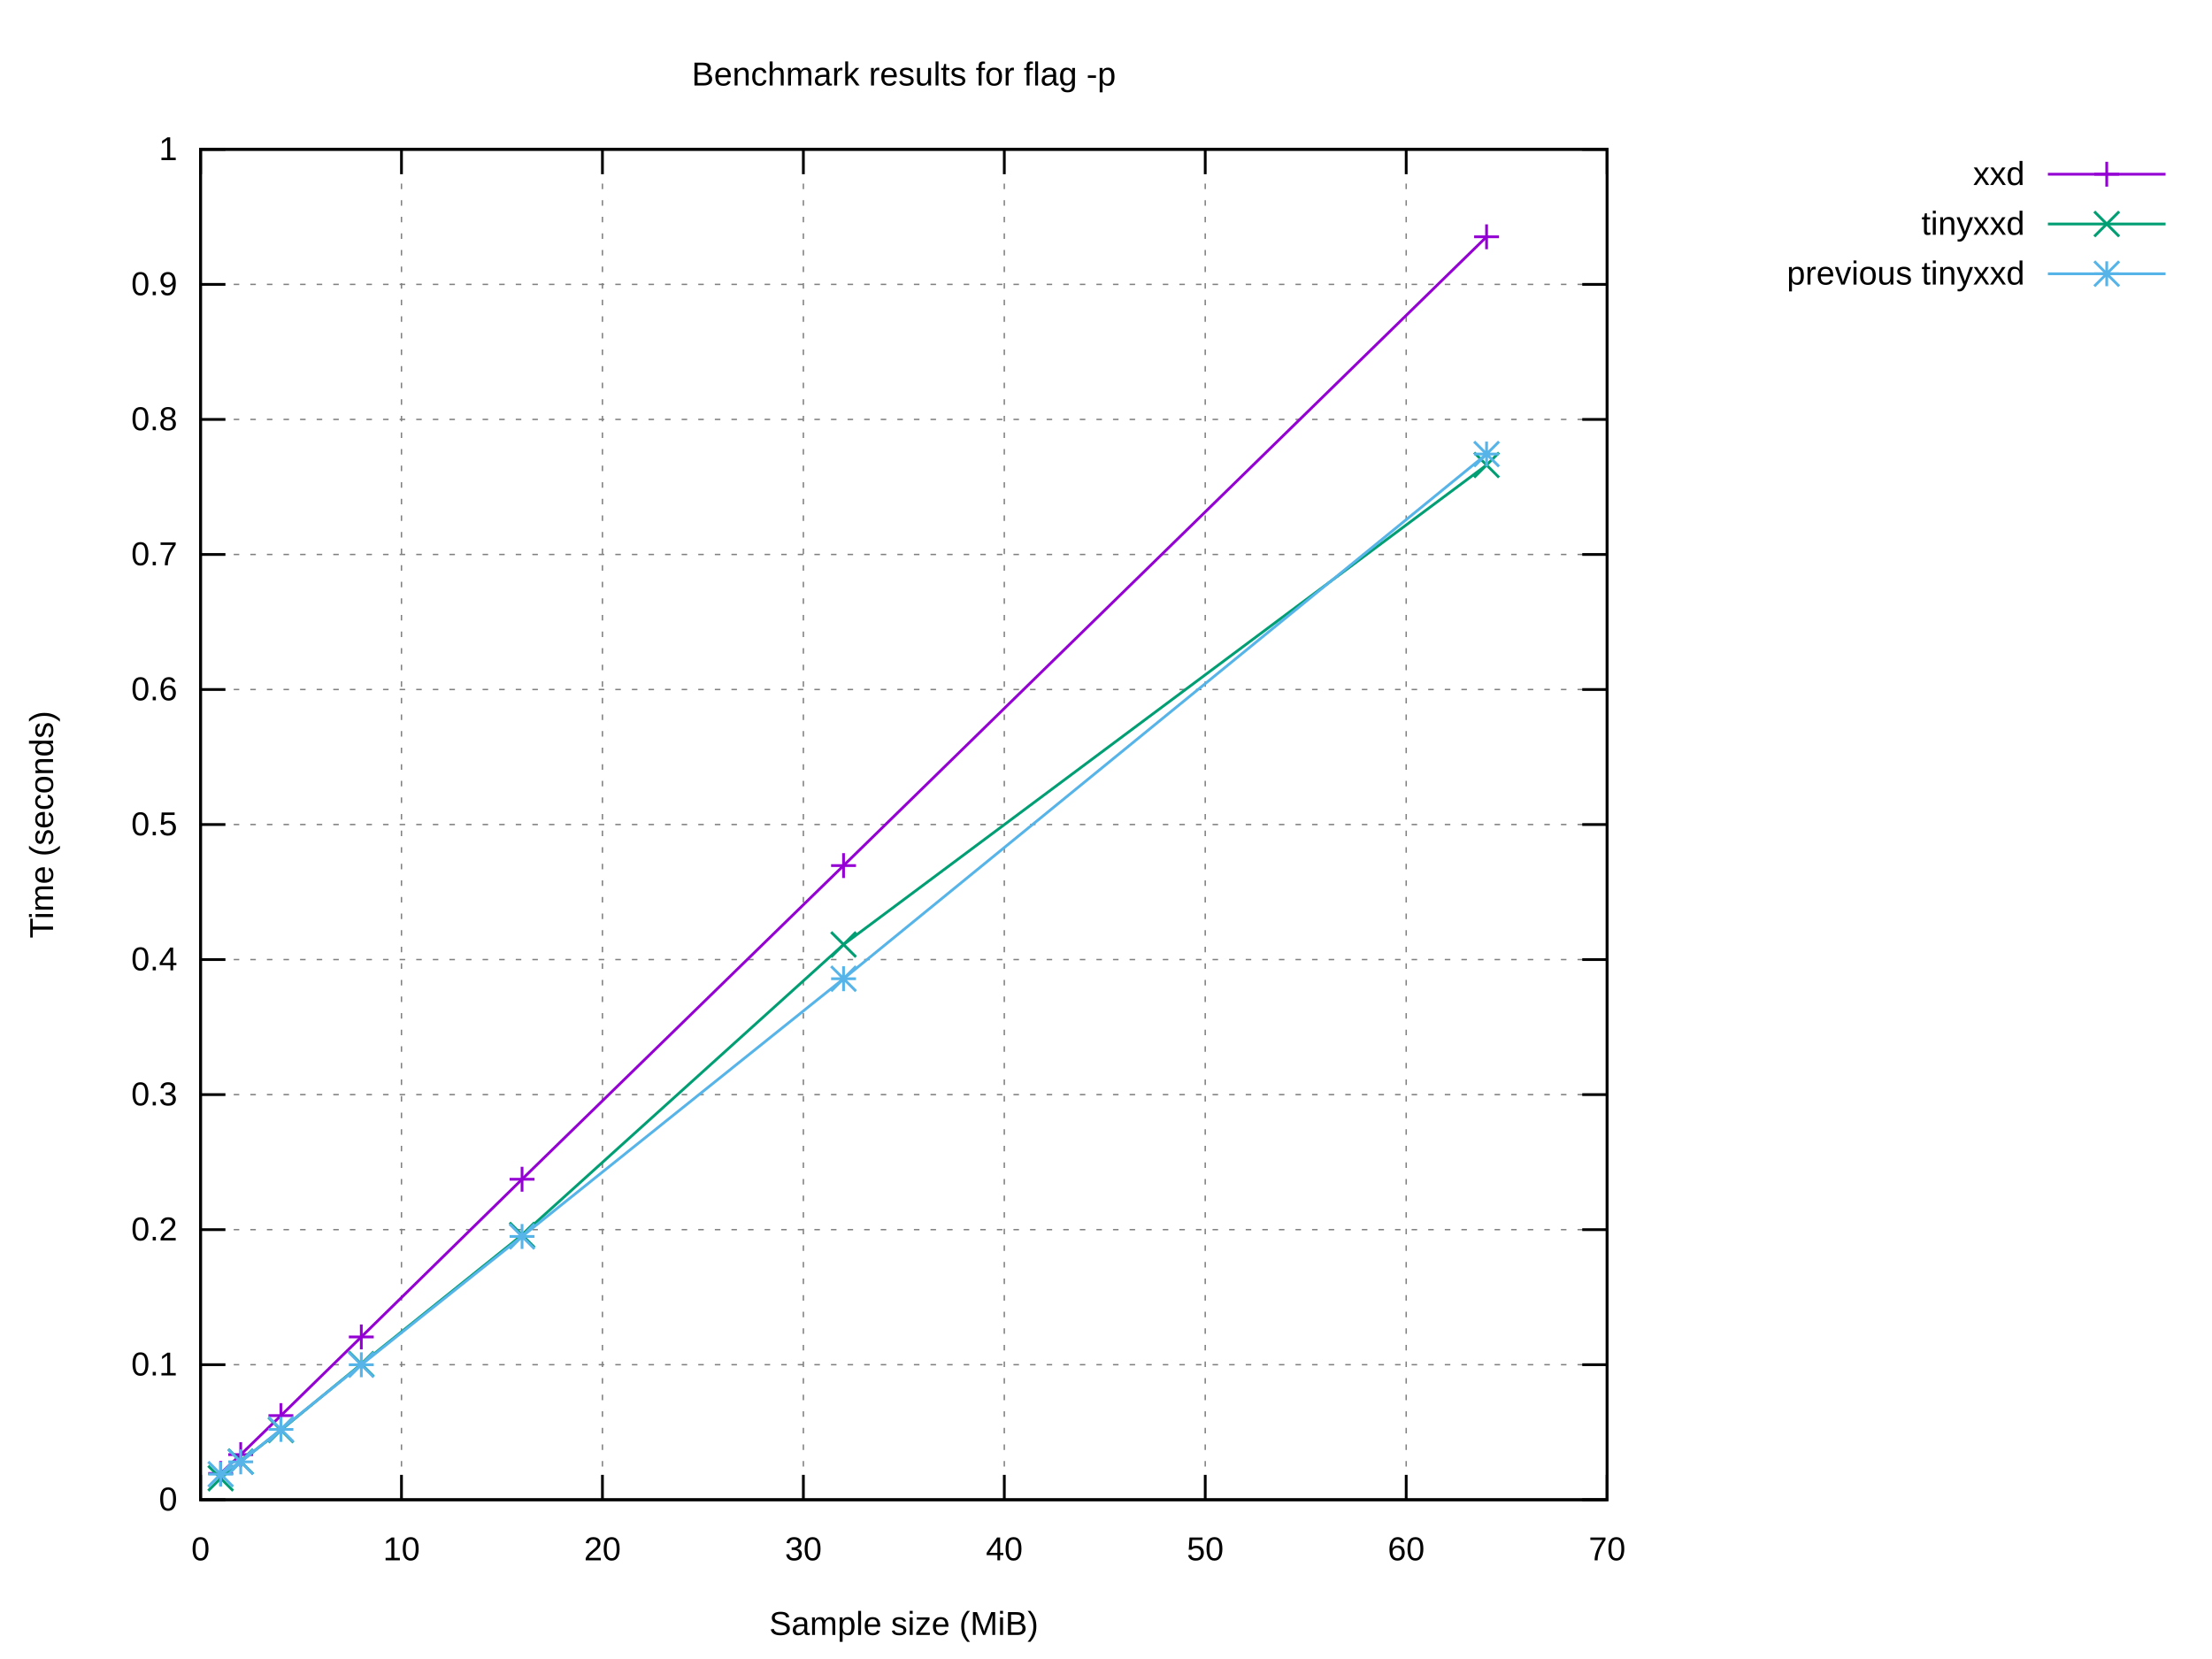
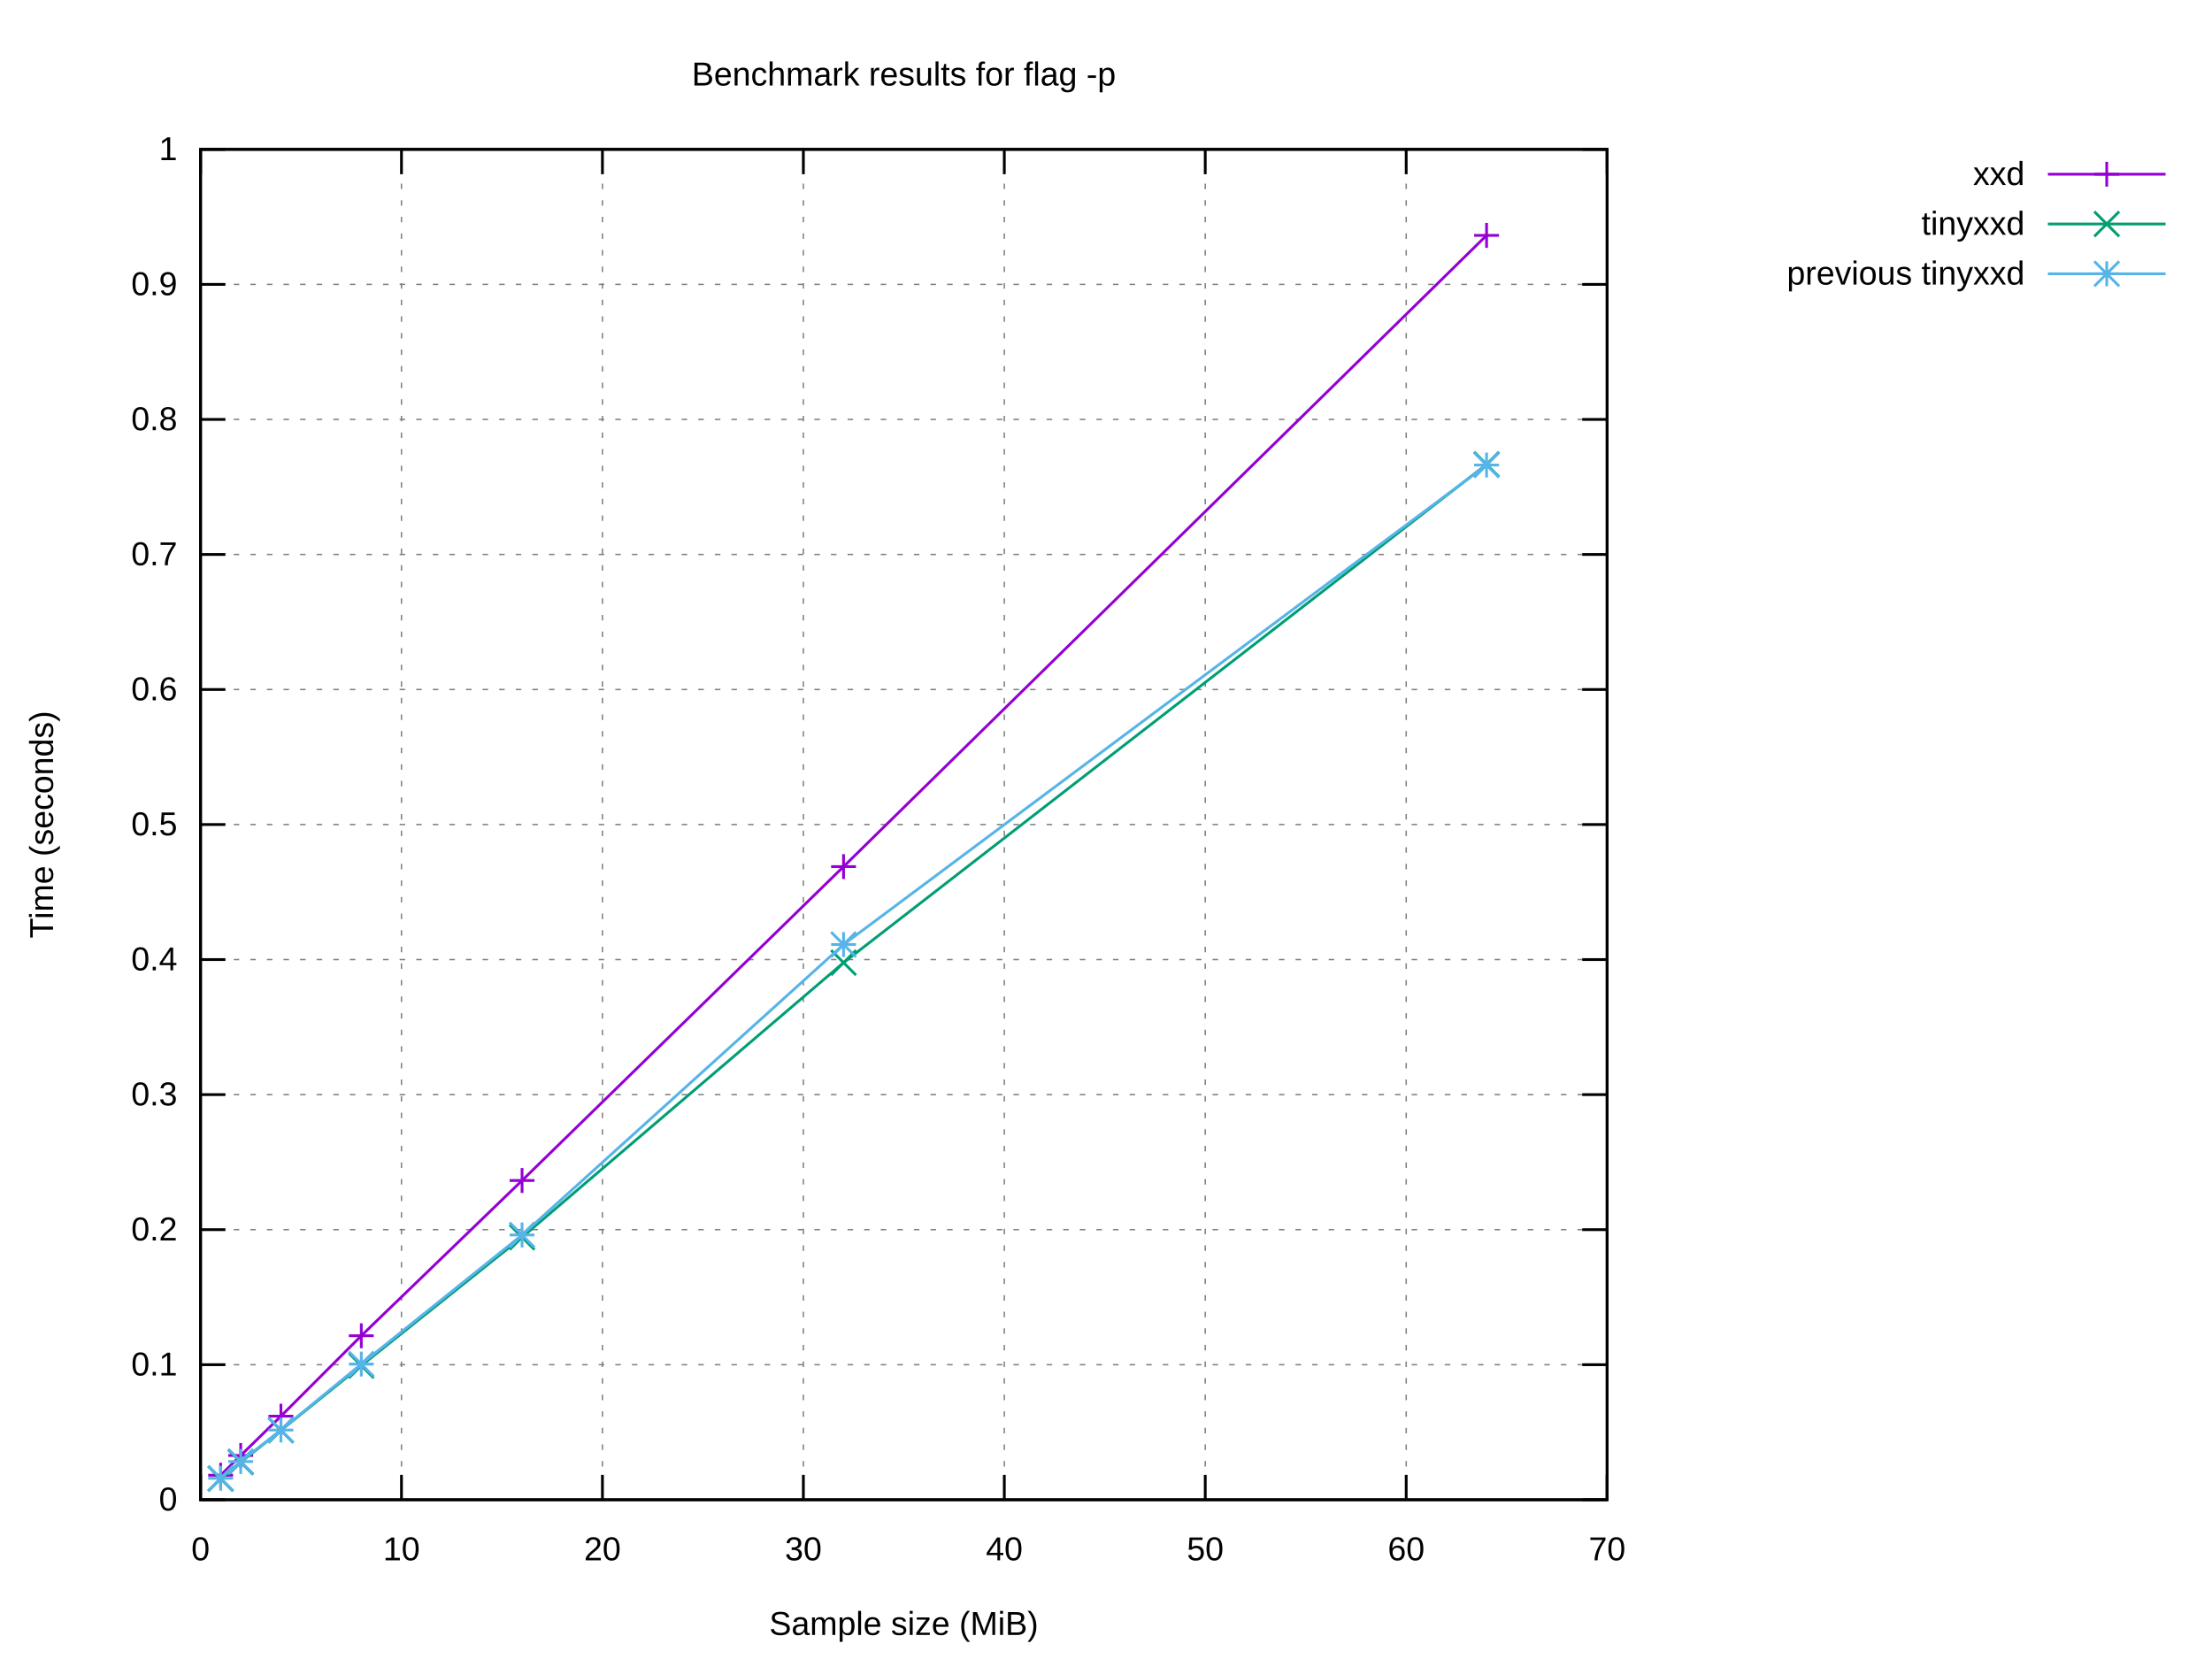
<svg xmlns="http://www.w3.org/2000/svg" xmlns:xlink="http://www.w3.org/1999/xlink" width="800" height="600" viewBox="0 0 800 600">
  <g id="gnuplot_canvas">
    <rect x="0" y="0" width="800" height="600" fill="#ffffff" />
    <defs>
      <circle id="gpDot" r="0.5" stroke-width="0.5" stroke="currentColor" />
      <path id="gpPt0" stroke-width="0.222" stroke="currentColor" d="M-1,0 h2 M0,-1 v2" />
      <path id="gpPt1" stroke-width="0.222" stroke="currentColor" d="M-1,-1 L1,1 M1,-1 L-1,1" />
      <path id="gpPt2" stroke-width="0.222" stroke="currentColor" d="M-1,0 L1,0 M0,-1 L0,1 M-1,-1 L1,1 M-1,1 L1,-1" />
      <rect id="gpPt3" stroke-width="0.222" stroke="currentColor" x="-1" y="-1" width="2" height="2" />
      <rect id="gpPt4" stroke-width="0.222" stroke="currentColor" fill="currentColor" x="-1" y="-1" width="2" height="2" />
      <circle id="gpPt5" stroke-width="0.222" stroke="currentColor" cx="0" cy="0" r="1" />
      <use xlink:href="#gpPt5" id="gpPt6" fill="currentColor" stroke="none" />
      <path id="gpPt7" stroke-width="0.222" stroke="currentColor" d="M0,-1.33 L-1.33,0.67 L1.33,0.67 z" />
      <use xlink:href="#gpPt7" id="gpPt8" fill="currentColor" stroke="none" />
      <use xlink:href="#gpPt7" id="gpPt9" stroke="currentColor" transform="rotate(180)" />
      <use xlink:href="#gpPt9" id="gpPt10" fill="currentColor" stroke="none" />
      <use xlink:href="#gpPt3" id="gpPt11" stroke="currentColor" transform="rotate(45)" />
      <use xlink:href="#gpPt11" id="gpPt12" fill="currentColor" stroke="none" />
      <path id="gpPt13" stroke-width="0.222" stroke="currentColor" d="M0,1.330 L1.265,0.411 L0.782,-1.067 L-0.782,-1.076 L-1.265,0.411 z" />
      <use xlink:href="#gpPt13" id="gpPt14" fill="currentColor" stroke="none" />
      <filter id="textbox" filterUnits="objectBoundingBox" x="0" y="0" height="1" width="1">
        <feFlood flood-color="#FFFFFF" flood-opacity="1" result="bgnd" />
        <feComposite in="SourceGraphic" in2="bgnd" operator="atop" />
      </filter>
      <filter id="greybox" filterUnits="objectBoundingBox" x="0" y="0" height="1" width="1">
        <feFlood flood-color="lightgrey" flood-opacity="1" result="grey" />
        <feComposite in="SourceGraphic" in2="grey" operator="atop" />
      </filter>
    </defs>
    <g fill="none" color="#FFFFFF" stroke="currentColor" stroke-width="1.00" stroke-linecap="butt" stroke-linejoin="miter">
</g>
    <g fill="none" color="black" stroke="currentColor" stroke-width="1.00" stroke-linecap="butt" stroke-linejoin="miter">
</g>
    <g fill="none" color="black" stroke="black" stroke-width="0.50" stroke-linecap="butt" stroke-linejoin="miter">
</g>
    <g fill="none" color="gray" stroke="currentColor" stroke-width="0.50" stroke-linecap="butt" stroke-linejoin="miter">
      <path stroke="gray" stroke-dasharray="2,4" class="gridline" d="M72.53,542.40 L581.24,542.40  " />
    </g>
    <g fill="none" color="gray" stroke="gray" stroke-width="1.00" stroke-linecap="butt" stroke-linejoin="miter">
</g>
    <g fill="none" color="black" stroke="currentColor" stroke-width="1.00" stroke-linecap="butt" stroke-linejoin="miter">
      <path stroke="black" d="M72.53,542.40 L81.53,542.40 M581.24,542.40 L572.24,542.40  " />
      <g transform="translate(64.14,546.30)" stroke="none" fill="black" font-family="Arial" font-size="12.00" text-anchor="end">
        <text>
          <tspan font-family="Arial"> 0</tspan>
        </text>
      </g>
    </g>
    <g fill="none" color="black" stroke="currentColor" stroke-width="1.00" stroke-linecap="butt" stroke-linejoin="miter">
</g>
    <g fill="none" color="black" stroke="black" stroke-width="0.50" stroke-linecap="butt" stroke-linejoin="miter">
</g>
    <g fill="none" color="gray" stroke="currentColor" stroke-width="0.50" stroke-linecap="butt" stroke-linejoin="miter">
      <path stroke="gray" stroke-dasharray="2,4" class="gridline" d="M72.53,493.56 L581.24,493.56  " />
    </g>
    <g fill="none" color="gray" stroke="gray" stroke-width="1.00" stroke-linecap="butt" stroke-linejoin="miter">
</g>
    <g fill="none" color="black" stroke="currentColor" stroke-width="1.00" stroke-linecap="butt" stroke-linejoin="miter">
      <path stroke="black" d="M72.53,493.56 L81.53,493.56 M581.24,493.56 L572.24,493.56  " />
      <g transform="translate(64.14,497.46)" stroke="none" fill="black" font-family="Arial" font-size="12.00" text-anchor="end">
        <text>
          <tspan font-family="Arial"> 0.1</tspan>
        </text>
      </g>
    </g>
    <g fill="none" color="black" stroke="currentColor" stroke-width="1.00" stroke-linecap="butt" stroke-linejoin="miter">
</g>
    <g fill="none" color="black" stroke="black" stroke-width="0.50" stroke-linecap="butt" stroke-linejoin="miter">
</g>
    <g fill="none" color="gray" stroke="currentColor" stroke-width="0.50" stroke-linecap="butt" stroke-linejoin="miter">
      <path stroke="gray" stroke-dasharray="2,4" class="gridline" d="M72.53,444.72 L581.24,444.72  " />
    </g>
    <g fill="none" color="gray" stroke="gray" stroke-width="1.00" stroke-linecap="butt" stroke-linejoin="miter">
</g>
    <g fill="none" color="black" stroke="currentColor" stroke-width="1.00" stroke-linecap="butt" stroke-linejoin="miter">
      <path stroke="black" d="M72.53,444.72 L81.53,444.72 M581.24,444.72 L572.24,444.72  " />
      <g transform="translate(64.14,448.62)" stroke="none" fill="black" font-family="Arial" font-size="12.00" text-anchor="end">
        <text>
          <tspan font-family="Arial"> 0.2</tspan>
        </text>
      </g>
    </g>
    <g fill="none" color="black" stroke="currentColor" stroke-width="1.00" stroke-linecap="butt" stroke-linejoin="miter">
</g>
    <g fill="none" color="black" stroke="black" stroke-width="0.50" stroke-linecap="butt" stroke-linejoin="miter">
</g>
    <g fill="none" color="gray" stroke="currentColor" stroke-width="0.50" stroke-linecap="butt" stroke-linejoin="miter">
      <path stroke="gray" stroke-dasharray="2,4" class="gridline" d="M72.53,395.88 L581.24,395.88  " />
    </g>
    <g fill="none" color="gray" stroke="gray" stroke-width="1.00" stroke-linecap="butt" stroke-linejoin="miter">
</g>
    <g fill="none" color="black" stroke="currentColor" stroke-width="1.00" stroke-linecap="butt" stroke-linejoin="miter">
      <path stroke="black" d="M72.53,395.88 L81.53,395.88 M581.24,395.88 L572.24,395.88  " />
      <g transform="translate(64.14,399.78)" stroke="none" fill="black" font-family="Arial" font-size="12.00" text-anchor="end">
        <text>
          <tspan font-family="Arial"> 0.3</tspan>
        </text>
      </g>
    </g>
    <g fill="none" color="black" stroke="currentColor" stroke-width="1.00" stroke-linecap="butt" stroke-linejoin="miter">
</g>
    <g fill="none" color="black" stroke="black" stroke-width="0.50" stroke-linecap="butt" stroke-linejoin="miter">
</g>
    <g fill="none" color="gray" stroke="currentColor" stroke-width="0.50" stroke-linecap="butt" stroke-linejoin="miter">
      <path stroke="gray" stroke-dasharray="2,4" class="gridline" d="M72.53,347.04 L581.24,347.04  " />
    </g>
    <g fill="none" color="gray" stroke="gray" stroke-width="1.00" stroke-linecap="butt" stroke-linejoin="miter">
</g>
    <g fill="none" color="black" stroke="currentColor" stroke-width="1.00" stroke-linecap="butt" stroke-linejoin="miter">
      <path stroke="black" d="M72.53,347.04 L81.53,347.04 M581.24,347.04 L572.24,347.04  " />
      <g transform="translate(64.14,350.94)" stroke="none" fill="black" font-family="Arial" font-size="12.00" text-anchor="end">
        <text>
          <tspan font-family="Arial"> 0.4</tspan>
        </text>
      </g>
    </g>
    <g fill="none" color="black" stroke="currentColor" stroke-width="1.00" stroke-linecap="butt" stroke-linejoin="miter">
</g>
    <g fill="none" color="black" stroke="black" stroke-width="0.50" stroke-linecap="butt" stroke-linejoin="miter">
</g>
    <g fill="none" color="gray" stroke="currentColor" stroke-width="0.50" stroke-linecap="butt" stroke-linejoin="miter">
      <path stroke="gray" stroke-dasharray="2,4" class="gridline" d="M72.53,298.20 L581.24,298.20  " />
    </g>
    <g fill="none" color="gray" stroke="gray" stroke-width="1.00" stroke-linecap="butt" stroke-linejoin="miter">
</g>
    <g fill="none" color="black" stroke="currentColor" stroke-width="1.00" stroke-linecap="butt" stroke-linejoin="miter">
      <path stroke="black" d="M72.53,298.20 L81.53,298.20 M581.24,298.20 L572.24,298.20  " />
      <g transform="translate(64.14,302.10)" stroke="none" fill="black" font-family="Arial" font-size="12.00" text-anchor="end">
        <text>
          <tspan font-family="Arial"> 0.5</tspan>
        </text>
      </g>
    </g>
    <g fill="none" color="black" stroke="currentColor" stroke-width="1.00" stroke-linecap="butt" stroke-linejoin="miter">
</g>
    <g fill="none" color="black" stroke="black" stroke-width="0.50" stroke-linecap="butt" stroke-linejoin="miter">
</g>
    <g fill="none" color="gray" stroke="currentColor" stroke-width="0.50" stroke-linecap="butt" stroke-linejoin="miter">
      <path stroke="gray" stroke-dasharray="2,4" class="gridline" d="M72.53,249.37 L581.24,249.37  " />
    </g>
    <g fill="none" color="gray" stroke="gray" stroke-width="1.00" stroke-linecap="butt" stroke-linejoin="miter">
</g>
    <g fill="none" color="black" stroke="currentColor" stroke-width="1.00" stroke-linecap="butt" stroke-linejoin="miter">
      <path stroke="black" d="M72.53,249.37 L81.53,249.37 M581.24,249.37 L572.24,249.37  " />
      <g transform="translate(64.14,253.27)" stroke="none" fill="black" font-family="Arial" font-size="12.00" text-anchor="end">
        <text>
          <tspan font-family="Arial"> 0.6</tspan>
        </text>
      </g>
    </g>
    <g fill="none" color="black" stroke="currentColor" stroke-width="1.00" stroke-linecap="butt" stroke-linejoin="miter">
</g>
    <g fill="none" color="black" stroke="black" stroke-width="0.50" stroke-linecap="butt" stroke-linejoin="miter">
</g>
    <g fill="none" color="gray" stroke="currentColor" stroke-width="0.50" stroke-linecap="butt" stroke-linejoin="miter">
      <path stroke="gray" stroke-dasharray="2,4" class="gridline" d="M72.53,200.53 L581.24,200.53  " />
    </g>
    <g fill="none" color="gray" stroke="gray" stroke-width="1.00" stroke-linecap="butt" stroke-linejoin="miter">
</g>
    <g fill="none" color="black" stroke="currentColor" stroke-width="1.00" stroke-linecap="butt" stroke-linejoin="miter">
      <path stroke="black" d="M72.53,200.53 L81.53,200.53 M581.24,200.53 L572.24,200.53  " />
      <g transform="translate(64.14,204.43)" stroke="none" fill="black" font-family="Arial" font-size="12.00" text-anchor="end">
        <text>
          <tspan font-family="Arial"> 0.7</tspan>
        </text>
      </g>
    </g>
    <g fill="none" color="black" stroke="currentColor" stroke-width="1.00" stroke-linecap="butt" stroke-linejoin="miter">
</g>
    <g fill="none" color="black" stroke="black" stroke-width="0.50" stroke-linecap="butt" stroke-linejoin="miter">
</g>
    <g fill="none" color="gray" stroke="currentColor" stroke-width="0.50" stroke-linecap="butt" stroke-linejoin="miter">
      <path stroke="gray" stroke-dasharray="2,4" class="gridline" d="M72.53,151.69 L581.24,151.69  " />
    </g>
    <g fill="none" color="gray" stroke="gray" stroke-width="1.00" stroke-linecap="butt" stroke-linejoin="miter">
</g>
    <g fill="none" color="black" stroke="currentColor" stroke-width="1.00" stroke-linecap="butt" stroke-linejoin="miter">
      <path stroke="black" d="M72.53,151.69 L81.53,151.69 M581.24,151.69 L572.24,151.69  " />
      <g transform="translate(64.14,155.59)" stroke="none" fill="black" font-family="Arial" font-size="12.00" text-anchor="end">
        <text>
          <tspan font-family="Arial"> 0.8</tspan>
        </text>
      </g>
    </g>
    <g fill="none" color="black" stroke="currentColor" stroke-width="1.00" stroke-linecap="butt" stroke-linejoin="miter">
</g>
    <g fill="none" color="black" stroke="black" stroke-width="0.50" stroke-linecap="butt" stroke-linejoin="miter">
</g>
    <g fill="none" color="gray" stroke="currentColor" stroke-width="0.50" stroke-linecap="butt" stroke-linejoin="miter">
      <path stroke="gray" stroke-dasharray="2,4" class="gridline" d="M72.53,102.85 L581.24,102.85  " />
    </g>
    <g fill="none" color="gray" stroke="gray" stroke-width="1.00" stroke-linecap="butt" stroke-linejoin="miter">
</g>
    <g fill="none" color="black" stroke="currentColor" stroke-width="1.00" stroke-linecap="butt" stroke-linejoin="miter">
      <path stroke="black" d="M72.53,102.85 L81.53,102.85 M581.24,102.85 L572.24,102.85  " />
      <g transform="translate(64.14,106.75)" stroke="none" fill="black" font-family="Arial" font-size="12.00" text-anchor="end">
        <text>
          <tspan font-family="Arial"> 0.9</tspan>
        </text>
      </g>
    </g>
    <g fill="none" color="black" stroke="currentColor" stroke-width="1.00" stroke-linecap="butt" stroke-linejoin="miter">
</g>
    <g fill="none" color="black" stroke="black" stroke-width="0.50" stroke-linecap="butt" stroke-linejoin="miter">
</g>
    <g fill="none" color="gray" stroke="currentColor" stroke-width="0.50" stroke-linecap="butt" stroke-linejoin="miter">
      <path stroke="gray" stroke-dasharray="2,4" class="gridline" d="M72.53,54.01 L581.24,54.01  " />
    </g>
    <g fill="none" color="gray" stroke="gray" stroke-width="1.00" stroke-linecap="butt" stroke-linejoin="miter">
</g>
    <g fill="none" color="black" stroke="currentColor" stroke-width="1.00" stroke-linecap="butt" stroke-linejoin="miter">
      <path stroke="black" d="M72.53,54.01 L81.53,54.01 M581.24,54.01 L572.24,54.01  " />
      <g transform="translate(64.14,57.91)" stroke="none" fill="black" font-family="Arial" font-size="12.00" text-anchor="end">
        <text>
          <tspan font-family="Arial"> 1</tspan>
        </text>
      </g>
    </g>
    <g fill="none" color="black" stroke="currentColor" stroke-width="1.00" stroke-linecap="butt" stroke-linejoin="miter">
</g>
    <g fill="none" color="black" stroke="black" stroke-width="0.50" stroke-linecap="butt" stroke-linejoin="miter">
</g>
    <g fill="none" color="gray" stroke="currentColor" stroke-width="0.50" stroke-linecap="butt" stroke-linejoin="miter">
      <path stroke="gray" stroke-dasharray="2,4" class="gridline" d="M72.53,542.40 L72.53,54.01  " />
    </g>
    <g fill="none" color="gray" stroke="gray" stroke-width="1.00" stroke-linecap="butt" stroke-linejoin="miter">
</g>
    <g fill="none" color="black" stroke="currentColor" stroke-width="1.00" stroke-linecap="butt" stroke-linejoin="miter">
      <path stroke="black" d="M72.53,542.40 L72.53,533.40 M72.53,54.01 L72.53,63.01  " />
      <g transform="translate(72.53,564.30)" stroke="none" fill="black" font-family="Arial" font-size="12.00" text-anchor="middle">
        <text>
          <tspan font-family="Arial"> 0</tspan>
        </text>
      </g>
    </g>
    <g fill="none" color="black" stroke="currentColor" stroke-width="1.00" stroke-linecap="butt" stroke-linejoin="miter">
</g>
    <g fill="none" color="black" stroke="black" stroke-width="0.50" stroke-linecap="butt" stroke-linejoin="miter">
</g>
    <g fill="none" color="gray" stroke="currentColor" stroke-width="0.50" stroke-linecap="butt" stroke-linejoin="miter">
      <path stroke="gray" stroke-dasharray="2,4" class="gridline" d="M145.20,542.40 L145.20,54.01  " />
    </g>
    <g fill="none" color="gray" stroke="gray" stroke-width="1.00" stroke-linecap="butt" stroke-linejoin="miter">
</g>
    <g fill="none" color="black" stroke="currentColor" stroke-width="1.00" stroke-linecap="butt" stroke-linejoin="miter">
      <path stroke="black" d="M145.20,542.40 L145.20,533.40 M145.20,54.01 L145.20,63.01  " />
      <g transform="translate(145.20,564.30)" stroke="none" fill="black" font-family="Arial" font-size="12.00" text-anchor="middle">
        <text>
          <tspan font-family="Arial"> 10</tspan>
        </text>
      </g>
    </g>
    <g fill="none" color="black" stroke="currentColor" stroke-width="1.00" stroke-linecap="butt" stroke-linejoin="miter">
</g>
    <g fill="none" color="black" stroke="black" stroke-width="0.50" stroke-linecap="butt" stroke-linejoin="miter">
</g>
    <g fill="none" color="gray" stroke="currentColor" stroke-width="0.50" stroke-linecap="butt" stroke-linejoin="miter">
      <path stroke="gray" stroke-dasharray="2,4" class="gridline" d="M217.88,542.40 L217.88,54.01  " />
    </g>
    <g fill="none" color="gray" stroke="gray" stroke-width="1.00" stroke-linecap="butt" stroke-linejoin="miter">
</g>
    <g fill="none" color="black" stroke="currentColor" stroke-width="1.00" stroke-linecap="butt" stroke-linejoin="miter">
      <path stroke="black" d="M217.88,542.40 L217.88,533.40 M217.88,54.01 L217.88,63.01  " />
      <g transform="translate(217.88,564.30)" stroke="none" fill="black" font-family="Arial" font-size="12.00" text-anchor="middle">
        <text>
          <tspan font-family="Arial"> 20</tspan>
        </text>
      </g>
    </g>
    <g fill="none" color="black" stroke="currentColor" stroke-width="1.00" stroke-linecap="butt" stroke-linejoin="miter">
</g>
    <g fill="none" color="black" stroke="black" stroke-width="0.50" stroke-linecap="butt" stroke-linejoin="miter">
</g>
    <g fill="none" color="gray" stroke="currentColor" stroke-width="0.50" stroke-linecap="butt" stroke-linejoin="miter">
      <path stroke="gray" stroke-dasharray="2,4" class="gridline" d="M290.55,542.40 L290.55,54.01  " />
    </g>
    <g fill="none" color="gray" stroke="gray" stroke-width="1.00" stroke-linecap="butt" stroke-linejoin="miter">
</g>
    <g fill="none" color="black" stroke="currentColor" stroke-width="1.00" stroke-linecap="butt" stroke-linejoin="miter">
      <path stroke="black" d="M290.55,542.40 L290.55,533.40 M290.55,54.01 L290.55,63.01  " />
      <g transform="translate(290.55,564.30)" stroke="none" fill="black" font-family="Arial" font-size="12.00" text-anchor="middle">
        <text>
          <tspan font-family="Arial"> 30</tspan>
        </text>
      </g>
    </g>
    <g fill="none" color="black" stroke="currentColor" stroke-width="1.00" stroke-linecap="butt" stroke-linejoin="miter">
</g>
    <g fill="none" color="black" stroke="black" stroke-width="0.50" stroke-linecap="butt" stroke-linejoin="miter">
</g>
    <g fill="none" color="gray" stroke="currentColor" stroke-width="0.50" stroke-linecap="butt" stroke-linejoin="miter">
      <path stroke="gray" stroke-dasharray="2,4" class="gridline" d="M363.22,542.40 L363.22,54.01  " />
    </g>
    <g fill="none" color="gray" stroke="gray" stroke-width="1.00" stroke-linecap="butt" stroke-linejoin="miter">
</g>
    <g fill="none" color="black" stroke="currentColor" stroke-width="1.00" stroke-linecap="butt" stroke-linejoin="miter">
      <path stroke="black" d="M363.22,542.40 L363.22,533.40 M363.22,54.01 L363.22,63.01  " />
      <g transform="translate(363.22,564.30)" stroke="none" fill="black" font-family="Arial" font-size="12.00" text-anchor="middle">
        <text>
          <tspan font-family="Arial"> 40</tspan>
        </text>
      </g>
    </g>
    <g fill="none" color="black" stroke="currentColor" stroke-width="1.00" stroke-linecap="butt" stroke-linejoin="miter">
</g>
    <g fill="none" color="black" stroke="black" stroke-width="0.50" stroke-linecap="butt" stroke-linejoin="miter">
</g>
    <g fill="none" color="gray" stroke="currentColor" stroke-width="0.50" stroke-linecap="butt" stroke-linejoin="miter">
      <path stroke="gray" stroke-dasharray="2,4" class="gridline" d="M435.89,542.40 L435.89,54.01  " />
    </g>
    <g fill="none" color="gray" stroke="gray" stroke-width="1.00" stroke-linecap="butt" stroke-linejoin="miter">
</g>
    <g fill="none" color="black" stroke="currentColor" stroke-width="1.00" stroke-linecap="butt" stroke-linejoin="miter">
      <path stroke="black" d="M435.89,542.40 L435.89,533.40 M435.89,54.01 L435.89,63.01  " />
      <g transform="translate(435.89,564.30)" stroke="none" fill="black" font-family="Arial" font-size="12.00" text-anchor="middle">
        <text>
          <tspan font-family="Arial"> 50</tspan>
        </text>
      </g>
    </g>
    <g fill="none" color="black" stroke="currentColor" stroke-width="1.00" stroke-linecap="butt" stroke-linejoin="miter">
</g>
    <g fill="none" color="black" stroke="black" stroke-width="0.50" stroke-linecap="butt" stroke-linejoin="miter">
</g>
    <g fill="none" color="gray" stroke="currentColor" stroke-width="0.50" stroke-linecap="butt" stroke-linejoin="miter">
      <path stroke="gray" stroke-dasharray="2,4" class="gridline" d="M508.57,542.40 L508.57,54.01  " />
    </g>
    <g fill="none" color="gray" stroke="gray" stroke-width="1.00" stroke-linecap="butt" stroke-linejoin="miter">
</g>
    <g fill="none" color="black" stroke="currentColor" stroke-width="1.00" stroke-linecap="butt" stroke-linejoin="miter">
      <path stroke="black" d="M508.57,542.40 L508.57,533.40 M508.57,54.01 L508.57,63.01  " />
      <g transform="translate(508.57,564.30)" stroke="none" fill="black" font-family="Arial" font-size="12.00" text-anchor="middle">
        <text>
          <tspan font-family="Arial"> 60</tspan>
        </text>
      </g>
    </g>
    <g fill="none" color="black" stroke="currentColor" stroke-width="1.00" stroke-linecap="butt" stroke-linejoin="miter">
</g>
    <g fill="none" color="black" stroke="black" stroke-width="0.50" stroke-linecap="butt" stroke-linejoin="miter">
</g>
    <g fill="none" color="gray" stroke="currentColor" stroke-width="0.50" stroke-linecap="butt" stroke-linejoin="miter">
      <path stroke="gray" stroke-dasharray="2,4" class="gridline" d="M581.24,542.40 L581.24,54.01  " />
    </g>
    <g fill="none" color="gray" stroke="gray" stroke-width="1.00" stroke-linecap="butt" stroke-linejoin="miter">
</g>
    <g fill="none" color="black" stroke="currentColor" stroke-width="1.00" stroke-linecap="butt" stroke-linejoin="miter">
      <path stroke="black" d="M581.24,542.40 L581.24,533.40 M581.24,54.01 L581.24,63.01  " />
      <g transform="translate(581.24,564.30)" stroke="none" fill="black" font-family="Arial" font-size="12.00" text-anchor="middle">
        <text>
          <tspan font-family="Arial"> 70</tspan>
        </text>
      </g>
    </g>
    <g fill="none" color="black" stroke="currentColor" stroke-width="1.00" stroke-linecap="butt" stroke-linejoin="miter">
</g>
    <g fill="none" color="black" stroke="currentColor" stroke-width="1.00" stroke-linecap="butt" stroke-linejoin="miter">
      <path stroke="black" d="M72.53,54.01 L72.53,542.40 L581.24,542.40 L581.24,54.01 L72.53,54.01 Z  " />
    </g>
    <g fill="none" color="black" stroke="currentColor" stroke-width="1.00" stroke-linecap="butt" stroke-linejoin="miter">
</g>
    <g id="gnuplot_plot_1">
      <g fill="none" color="black" stroke="currentColor" stroke-width="1.00" stroke-linecap="butt" stroke-linejoin="miter">
        <g transform="translate(732.26,66.91)" stroke="none" fill="black" font-family="Arial" font-size="12.00" text-anchor="end">
          <text>
            <tspan font-family="Arial">xxd</tspan>
          </text>
        </g>
      </g>
      <g fill="none" color="black" stroke="currentColor" stroke-width="1.00" stroke-linecap="butt" stroke-linejoin="miter">
-         <path stroke="rgb(148,   0, 211)" d="M740.65,63.01 L783.21,63.01 M537.64,85.64 L305.08,313.05 L188.81,426.49 L130.67,483.52 L101.60,511.97 L87.06,526.08   L79.80,532.89  " />
-         <use xlink:href="#gpPt0" transform="translate(537.64,85.64) scale(4.50)" color="rgb(148,   0, 211)" />
-         <use xlink:href="#gpPt0" transform="translate(305.08,313.05) scale(4.50)" color="rgb(148,   0, 211)" />
-         <use xlink:href="#gpPt0" transform="translate(188.81,426.49) scale(4.50)" color="rgb(148,   0, 211)" />
-         <use xlink:href="#gpPt0" transform="translate(130.67,483.52) scale(4.50)" color="rgb(148,   0, 211)" />
-         <use xlink:href="#gpPt0" transform="translate(101.60,511.97) scale(4.50)" color="rgb(148,   0, 211)" />
-         <use xlink:href="#gpPt0" transform="translate(87.06,526.08) scale(4.50)" color="rgb(148,   0, 211)" />
-         <use xlink:href="#gpPt0" transform="translate(79.80,532.89) scale(4.50)" color="rgb(148,   0, 211)" />
+         <path stroke="rgb(148,   0, 211)" d="M740.65,63.01 L783.21,63.01 M537.64,85.13 L305.08,313.42 L188.81,426.94 L130.67,483.09 L101.60,512.18 L87.06,526.39   L79.80,533.53  " />
+         <use xlink:href="#gpPt0" transform="translate(537.64,85.13) scale(4.50)" color="rgb(148,   0, 211)" />
+         <use xlink:href="#gpPt0" transform="translate(305.08,313.42) scale(4.50)" color="rgb(148,   0, 211)" />
+         <use xlink:href="#gpPt0" transform="translate(188.81,426.94) scale(4.50)" color="rgb(148,   0, 211)" />
+         <use xlink:href="#gpPt0" transform="translate(130.67,483.09) scale(4.50)" color="rgb(148,   0, 211)" />
+         <use xlink:href="#gpPt0" transform="translate(101.60,512.18) scale(4.50)" color="rgb(148,   0, 211)" />
+         <use xlink:href="#gpPt0" transform="translate(87.06,526.39) scale(4.50)" color="rgb(148,   0, 211)" />
+         <use xlink:href="#gpPt0" transform="translate(79.80,533.53) scale(4.50)" color="rgb(148,   0, 211)" />
        <use xlink:href="#gpPt0" transform="translate(761.93,63.01) scale(4.50)" color="rgb(148,   0, 211)" />
      </g>
    </g>
    <g id="gnuplot_plot_2">
      <g fill="none" color="black" stroke="currentColor" stroke-width="1.00" stroke-linecap="butt" stroke-linejoin="miter">
        <g transform="translate(732.26,84.91)" stroke="none" fill="black" font-family="Arial" font-size="12.00" text-anchor="end">
          <text>
            <tspan font-family="Arial">tinyxxd</tspan>
          </text>
        </g>
      </g>
      <g fill="none" color="black" stroke="currentColor" stroke-width="1.00" stroke-linecap="butt" stroke-linejoin="miter">
-         <path stroke="rgb(  0, 158, 115)" d="M740.65,81.01 L783.21,81.01 M537.64,168.18 L305.08,341.60 L188.81,446.64 L130.67,493.33 L101.60,517.20 L87.06,528.58   L79.80,534.64  " />
-         <use xlink:href="#gpPt1" transform="translate(537.64,168.18) scale(4.50)" color="rgb(  0, 158, 115)" />
-         <use xlink:href="#gpPt1" transform="translate(305.08,341.60) scale(4.50)" color="rgb(  0, 158, 115)" />
-         <use xlink:href="#gpPt1" transform="translate(188.81,446.64) scale(4.50)" color="rgb(  0, 158, 115)" />
-         <use xlink:href="#gpPt1" transform="translate(130.67,493.33) scale(4.50)" color="rgb(  0, 158, 115)" />
-         <use xlink:href="#gpPt1" transform="translate(101.60,517.20) scale(4.50)" color="rgb(  0, 158, 115)" />
-         <use xlink:href="#gpPt1" transform="translate(87.06,528.58) scale(4.50)" color="rgb(  0, 158, 115)" />
-         <use xlink:href="#gpPt1" transform="translate(79.80,534.64) scale(4.50)" color="rgb(  0, 158, 115)" />
+         <path stroke="rgb(  0, 158, 115)" d="M740.65,81.01 L783.21,81.01 M537.64,167.95 L305.08,348.16 L188.81,447.47 L130.67,493.89 L101.60,517.30 L87.06,528.82   L79.80,534.79  " />
+         <use xlink:href="#gpPt1" transform="translate(537.64,167.95) scale(4.50)" color="rgb(  0, 158, 115)" />
+         <use xlink:href="#gpPt1" transform="translate(305.08,348.16) scale(4.50)" color="rgb(  0, 158, 115)" />
+         <use xlink:href="#gpPt1" transform="translate(188.81,447.47) scale(4.50)" color="rgb(  0, 158, 115)" />
+         <use xlink:href="#gpPt1" transform="translate(130.67,493.89) scale(4.50)" color="rgb(  0, 158, 115)" />
+         <use xlink:href="#gpPt1" transform="translate(101.60,517.30) scale(4.50)" color="rgb(  0, 158, 115)" />
+         <use xlink:href="#gpPt1" transform="translate(87.06,528.82) scale(4.50)" color="rgb(  0, 158, 115)" />
+         <use xlink:href="#gpPt1" transform="translate(79.80,534.79) scale(4.50)" color="rgb(  0, 158, 115)" />
        <use xlink:href="#gpPt1" transform="translate(761.93,81.01) scale(4.50)" color="rgb(  0, 158, 115)" />
      </g>
    </g>
    <g id="gnuplot_plot_3">
      <g fill="none" color="black" stroke="currentColor" stroke-width="1.00" stroke-linecap="butt" stroke-linejoin="miter">
        <g transform="translate(732.26,102.91)" stroke="none" fill="black" font-family="Arial" font-size="12.00" text-anchor="end">
          <text>
            <tspan font-family="Arial">previous tinyxxd</tspan>
          </text>
        </g>
      </g>
      <g fill="none" color="black" stroke="currentColor" stroke-width="1.00" stroke-linecap="butt" stroke-linejoin="miter">
-         <path stroke="rgb( 86, 180, 233)" d="M740.65,99.01 L783.21,99.01 M537.64,164.21 L305.08,353.97 L188.81,447.18 L130.67,493.58 L101.60,516.97 L87.06,528.70   L79.80,533.16  " />
-         <use xlink:href="#gpPt2" transform="translate(537.64,164.21) scale(4.50)" color="rgb( 86, 180, 233)" />
-         <use xlink:href="#gpPt2" transform="translate(305.08,353.97) scale(4.50)" color="rgb( 86, 180, 233)" />
-         <use xlink:href="#gpPt2" transform="translate(188.81,447.18) scale(4.50)" color="rgb( 86, 180, 233)" />
-         <use xlink:href="#gpPt2" transform="translate(130.67,493.58) scale(4.50)" color="rgb( 86, 180, 233)" />
-         <use xlink:href="#gpPt2" transform="translate(101.60,516.97) scale(4.50)" color="rgb( 86, 180, 233)" />
-         <use xlink:href="#gpPt2" transform="translate(87.06,528.70) scale(4.50)" color="rgb( 86, 180, 233)" />
-         <use xlink:href="#gpPt2" transform="translate(79.80,533.16) scale(4.50)" color="rgb( 86, 180, 233)" />
+         <path stroke="rgb( 86, 180, 233)" d="M740.65,99.01 L783.21,99.01 M537.64,168.18 L305.08,341.60 L188.81,446.64 L130.67,493.33 L101.60,517.20 L87.06,528.58   L79.80,534.64  " />
+         <use xlink:href="#gpPt2" transform="translate(537.64,168.18) scale(4.50)" color="rgb( 86, 180, 233)" />
+         <use xlink:href="#gpPt2" transform="translate(305.08,341.60) scale(4.50)" color="rgb( 86, 180, 233)" />
+         <use xlink:href="#gpPt2" transform="translate(188.81,446.64) scale(4.50)" color="rgb( 86, 180, 233)" />
+         <use xlink:href="#gpPt2" transform="translate(130.67,493.33) scale(4.50)" color="rgb( 86, 180, 233)" />
+         <use xlink:href="#gpPt2" transform="translate(101.60,517.20) scale(4.50)" color="rgb( 86, 180, 233)" />
+         <use xlink:href="#gpPt2" transform="translate(87.06,528.58) scale(4.50)" color="rgb( 86, 180, 233)" />
+         <use xlink:href="#gpPt2" transform="translate(79.80,534.64) scale(4.50)" color="rgb( 86, 180, 233)" />
        <use xlink:href="#gpPt2" transform="translate(761.93,99.01) scale(4.50)" color="rgb( 86, 180, 233)" />
      </g>
    </g>
    <g fill="none" color="#FFFFFF" stroke="rgb( 86, 180, 233)" stroke-width="2.00" stroke-linecap="butt" stroke-linejoin="miter">
</g>
    <g fill="none" color="black" stroke="currentColor" stroke-width="2.00" stroke-linecap="butt" stroke-linejoin="miter">
</g>
    <g fill="none" color="black" stroke="black" stroke-width="1.00" stroke-linecap="butt" stroke-linejoin="miter">
</g>
    <g fill="none" color="black" stroke="currentColor" stroke-width="1.00" stroke-linecap="butt" stroke-linejoin="miter">
      <path stroke="black" d="M72.53,54.01 L72.53,542.40 L581.24,542.40 L581.24,54.01 L72.53,54.01 Z  " />
      <g transform="translate(19.18,298.21) rotate(270.00)" stroke="none" fill="black" font-family="Arial" font-size="12.00" text-anchor="middle">
        <text>
          <tspan font-family="Arial">Time (seconds)</tspan>
        </text>
      </g>
    </g>
    <g fill="none" color="black" stroke="currentColor" stroke-width="1.00" stroke-linecap="butt" stroke-linejoin="miter">
      <g transform="translate(326.88,591.30)" stroke="none" fill="black" font-family="Arial" font-size="12.00" text-anchor="middle">
        <text>
          <tspan font-family="Arial">Sample size (MiB)</tspan>
        </text>
      </g>
    </g>
    <g fill="none" color="black" stroke="currentColor" stroke-width="1.00" stroke-linecap="butt" stroke-linejoin="miter">
</g>
    <g fill="none" color="black" stroke="currentColor" stroke-width="1.00" stroke-linecap="butt" stroke-linejoin="miter">
      <g transform="translate(326.88,30.91)" stroke="none" fill="black" font-family="Arial" font-size="12.00" text-anchor="middle">
        <text>
          <tspan font-family="Arial">Benchmark results for flag -p</tspan>
        </text>
      </g>
    </g>
    <g fill="none" color="black" stroke="currentColor" stroke-width="1.00" stroke-linecap="butt" stroke-linejoin="miter">
</g>
  </g>
</svg>
